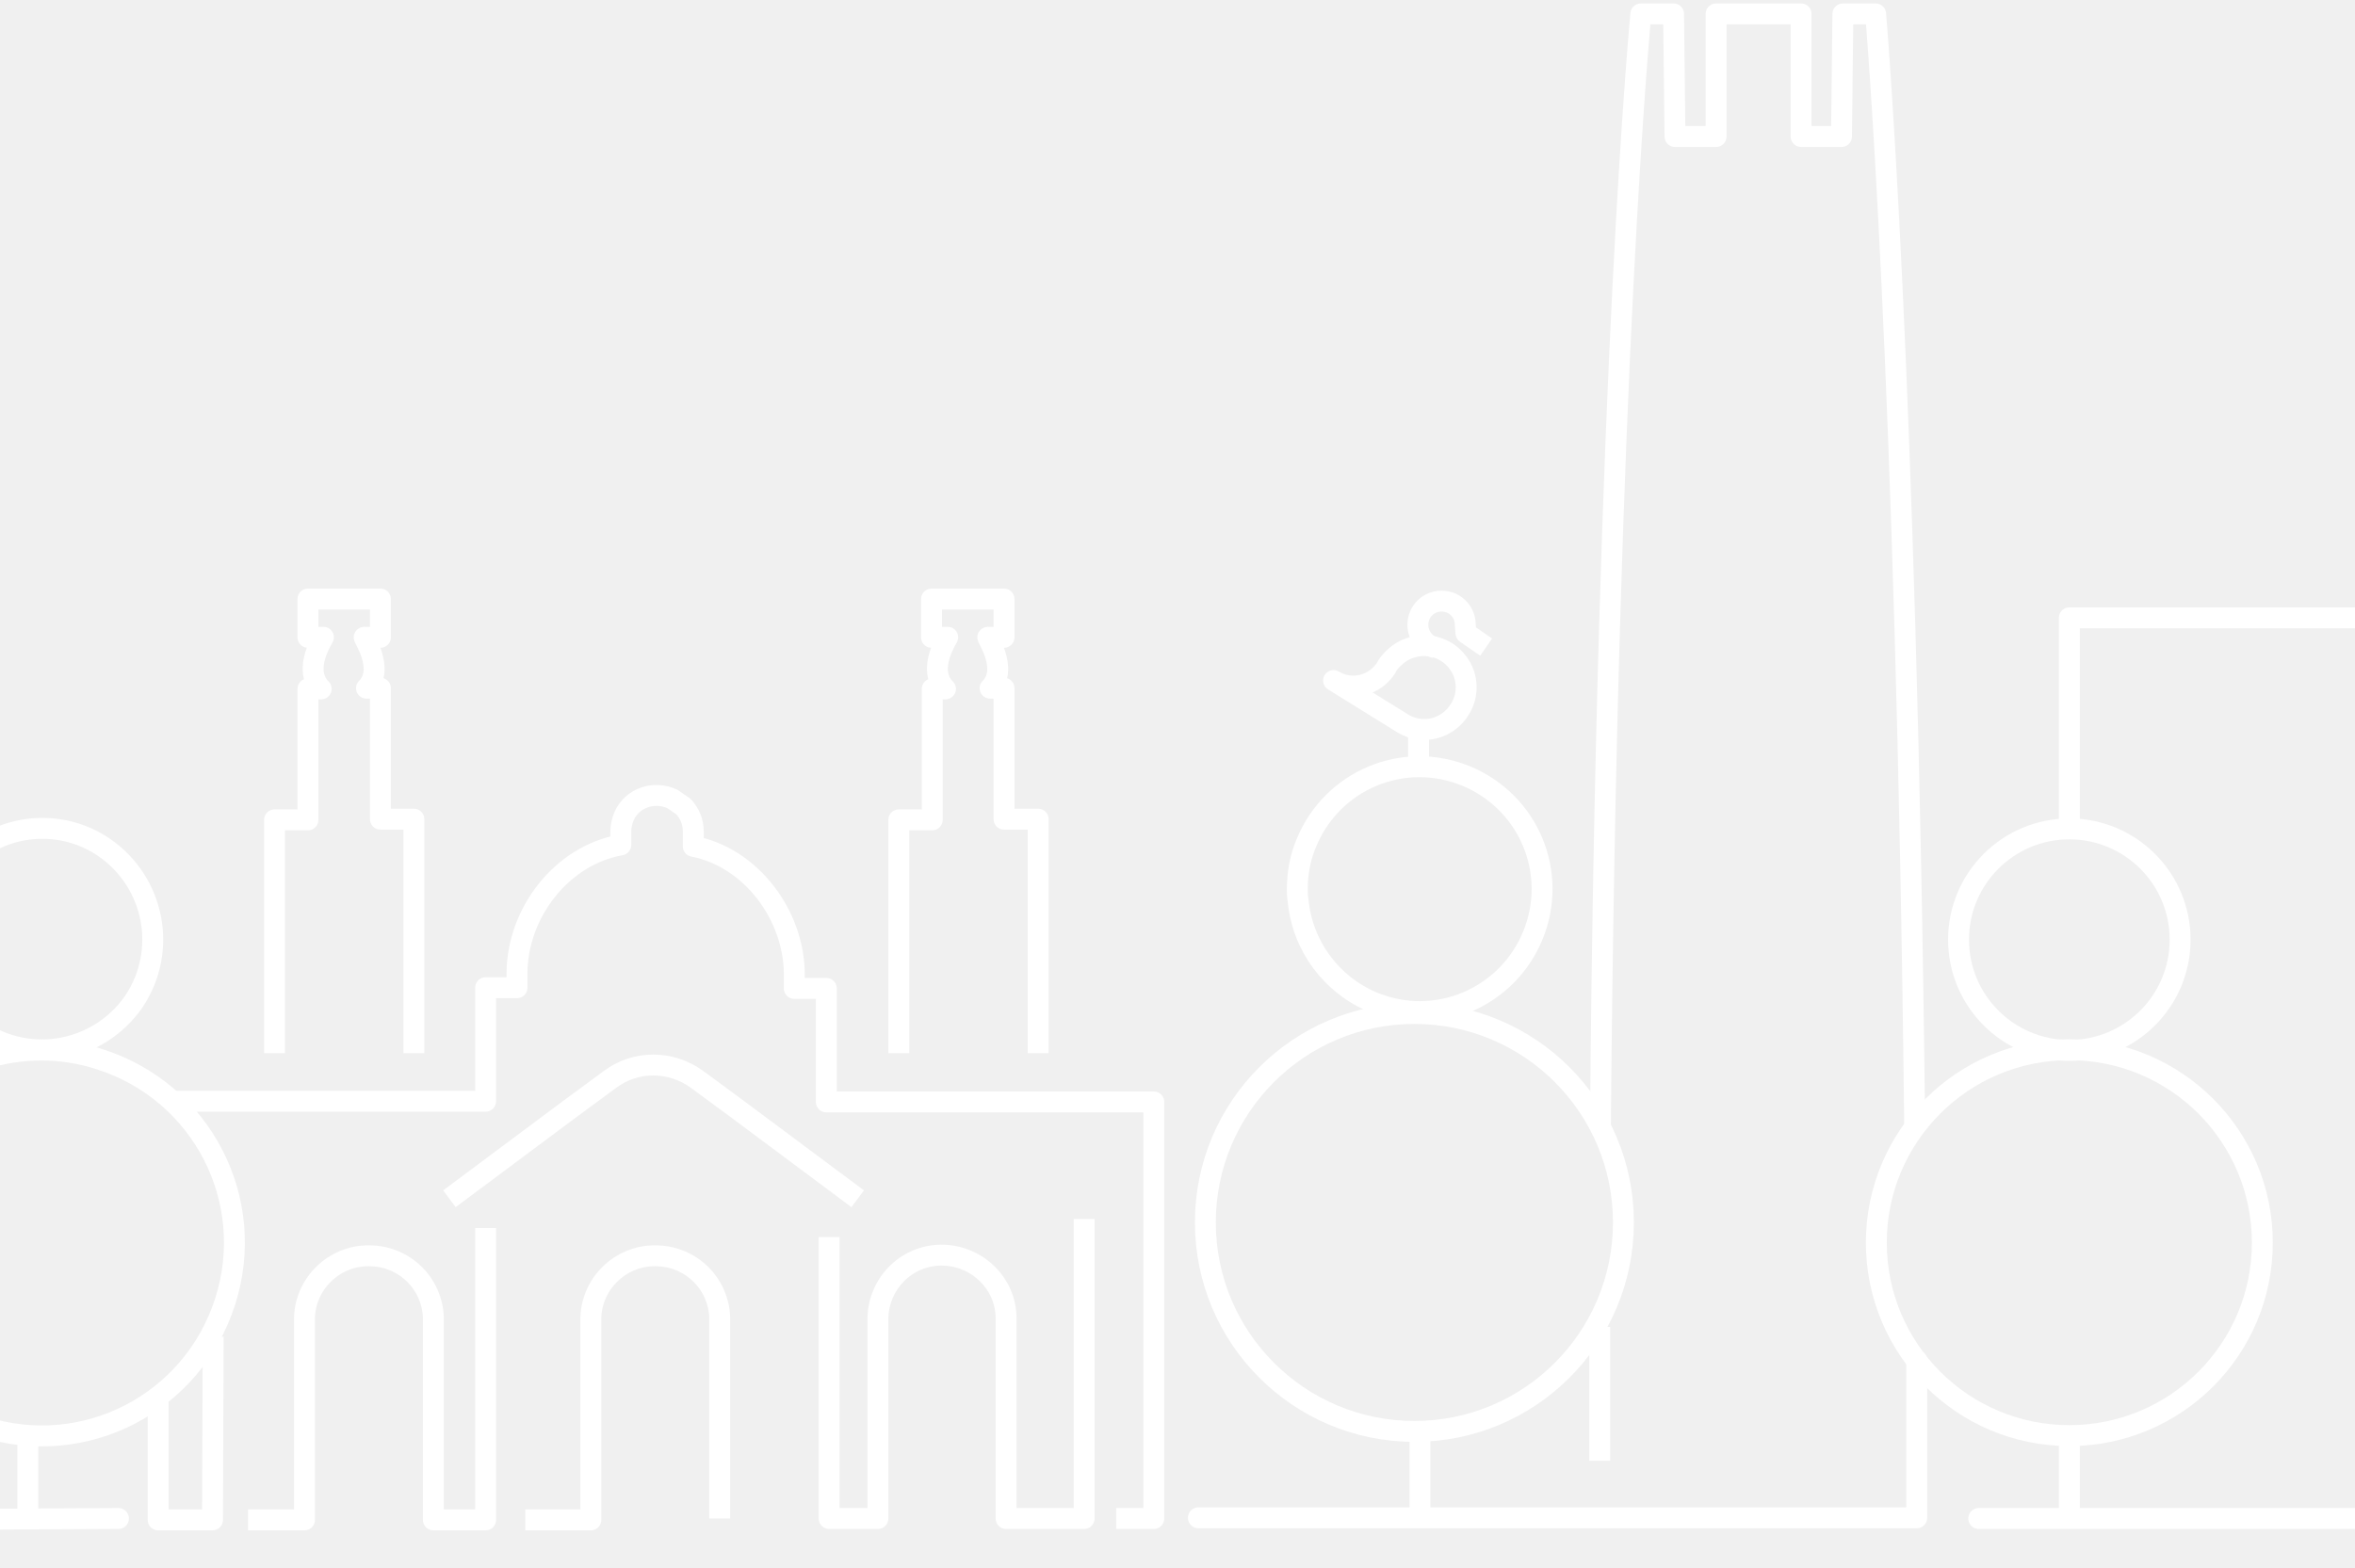
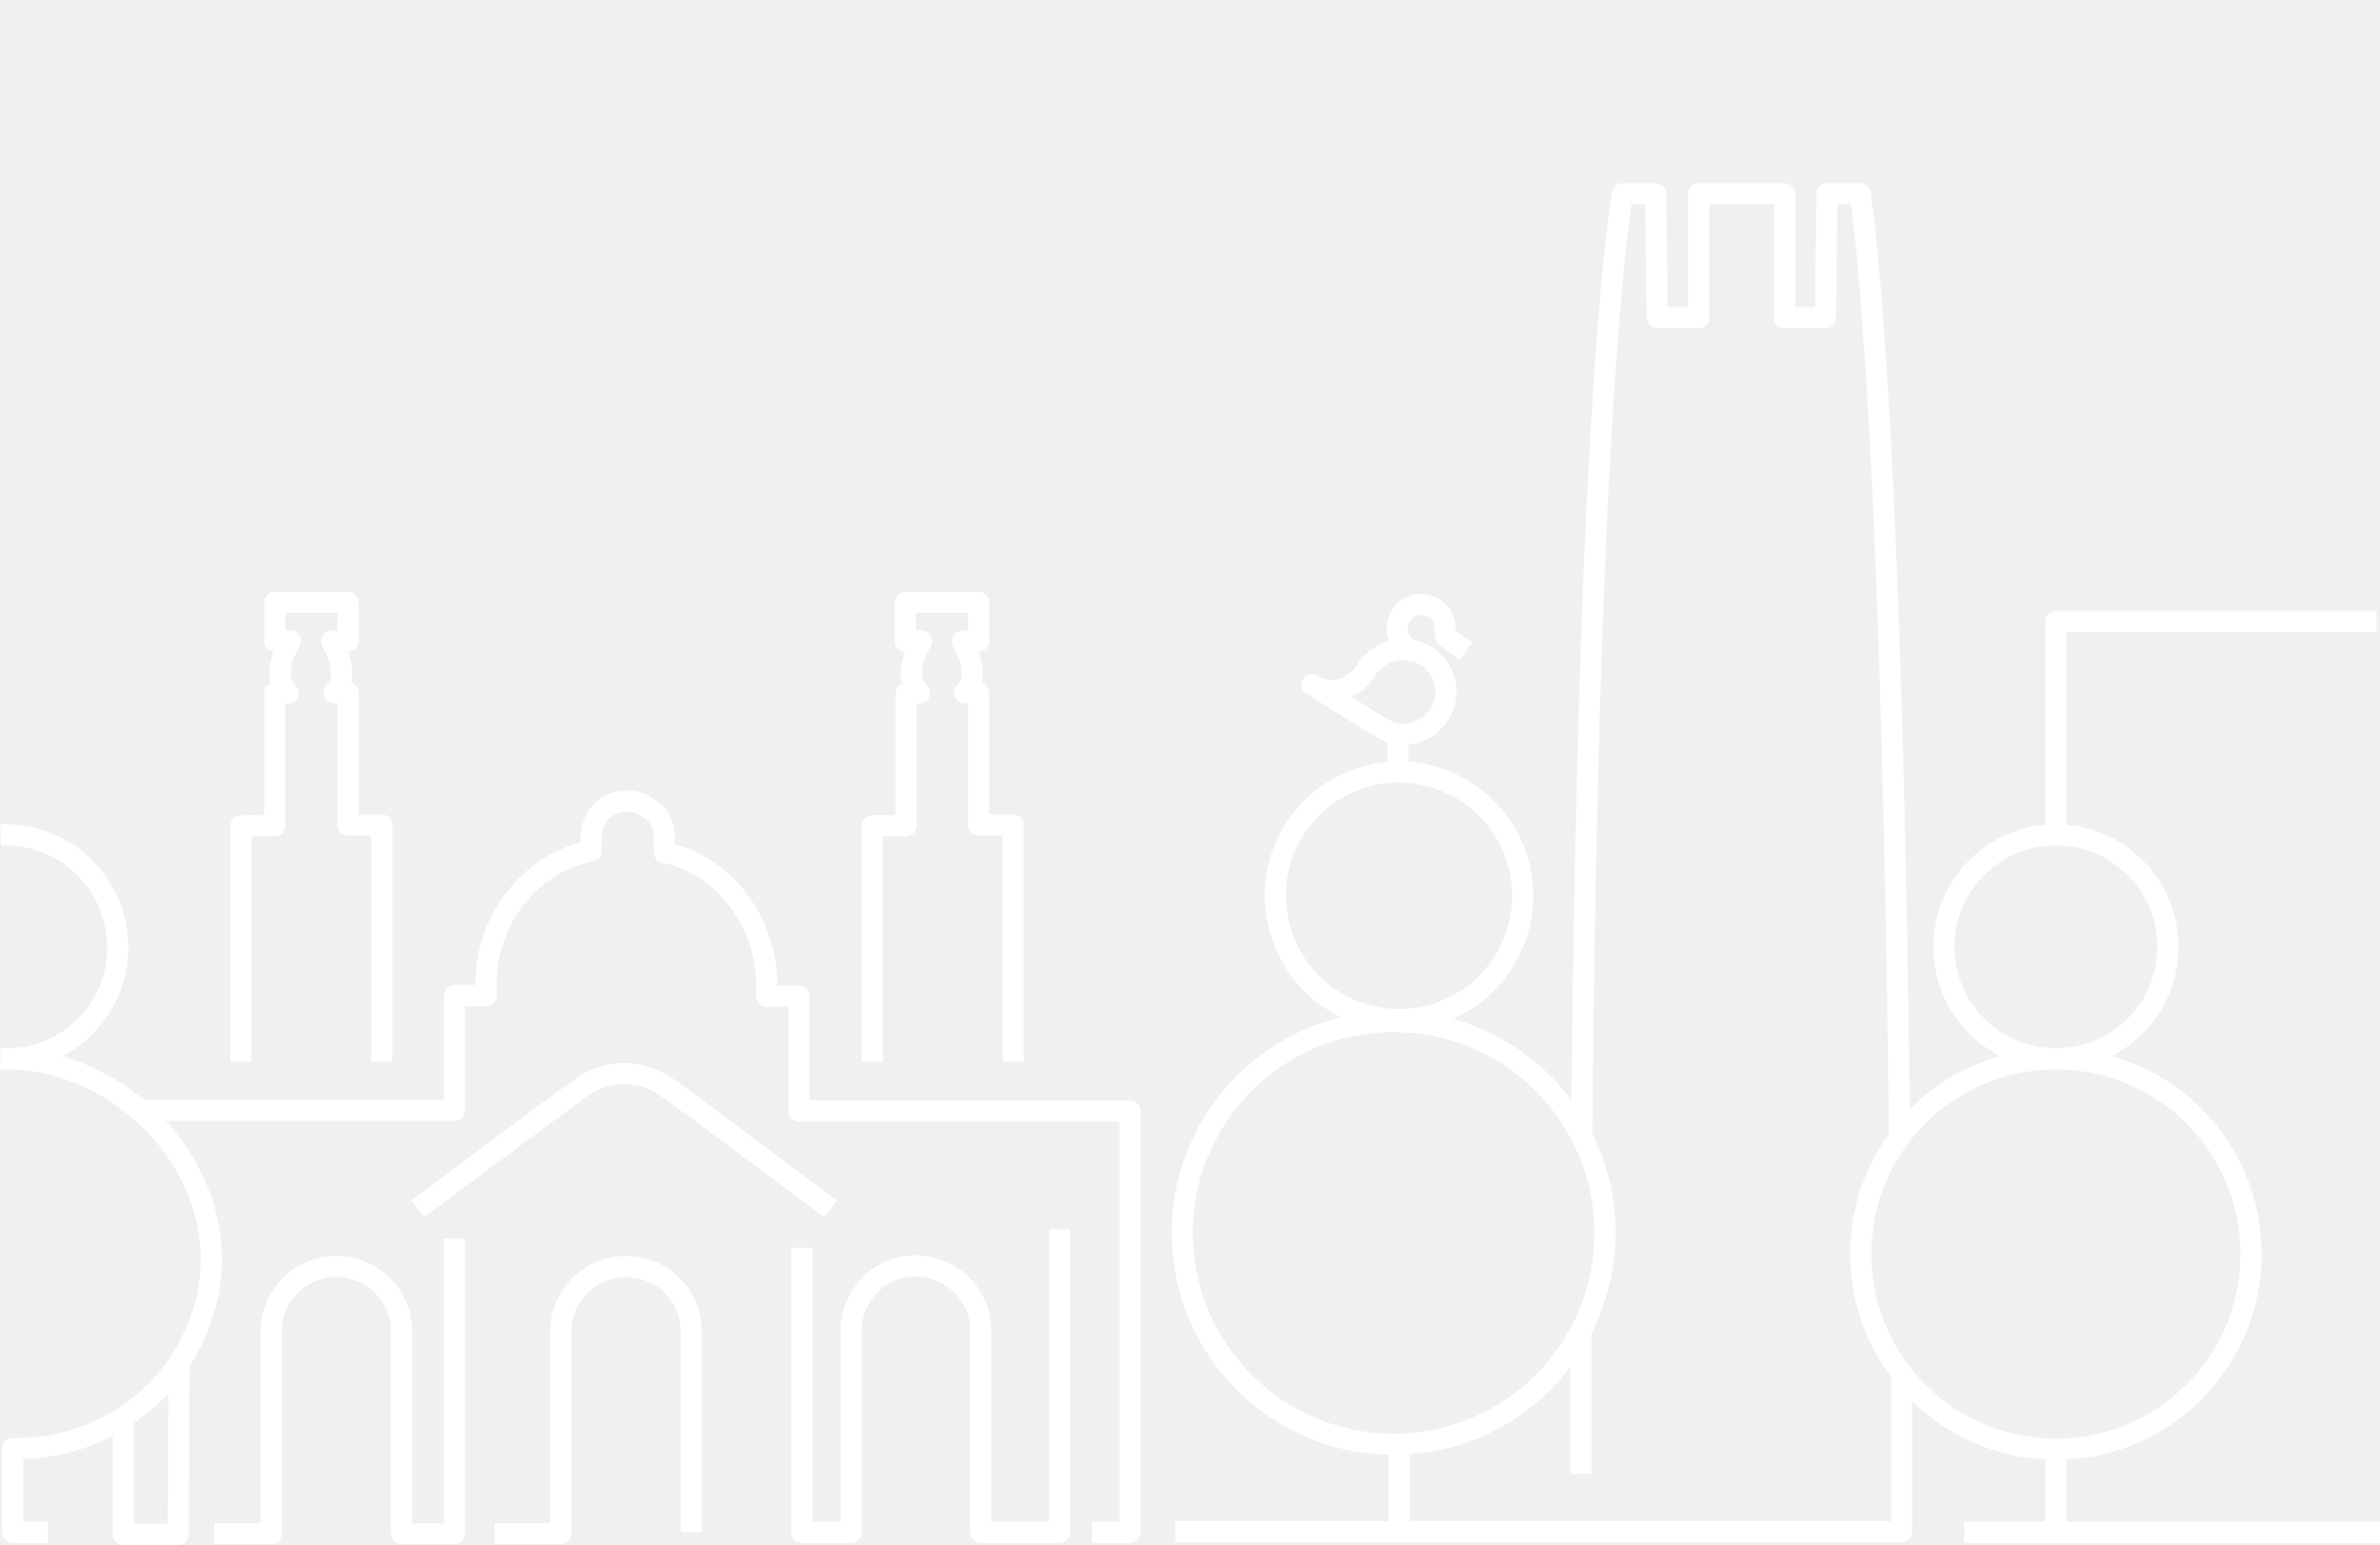
- <svg xmlns="http://www.w3.org/2000/svg" xmlns:xlink="http://www.w3.org/1999/xlink" version="1.1" id="Livello_1" x="0px" y="0px" viewBox="-417.3 485.8 338 225" enable-background="new -417.3 485.8 338 225" xml:space="preserve">
+ <svg xmlns="http://www.w3.org/2000/svg" version="1.1" id="Livello_1" x="0px" y="0px" viewBox="-838.1 969.8 337.8 219.2" enable-background="new -838.1 969.8 337.8 219.2" xml:space="preserve">
  <g id="Layer_2">
    <g id="copy">
      <g>
-         <defs>
-           <rect id="SVGID_1_" x="-417.3" y="453.3" width="338" height="262" />
-         </defs>
-         <clipPath id="SVGID_2_">
-           <use xlink:href="#SVGID_1_" overflow="visible" />
-         </clipPath>
-         <g clip-path="url(#SVGID_2_)">
-           <path fill="none" stroke="#FFFFFF" stroke-width="3" stroke-linejoin="round" d="M-215.9,589.7c2.9,1.7,6.5,0.7,8.2-2.2      c1.2-2,1.1-4.6-0.3-6.5c-2-2.8-5.9-3.3-8.6-1.3c-0.6,0.5-1.2,1-1.6,1.7l-0.1,0.2c-1.6,2.6-5,3.5-7.6,1.9l0,0L-215.9,589.7z" />
-           <path fill="none" stroke="#FFFFFF" stroke-width="3" stroke-linejoin="round" d="M-204,578.7l-2.9-2l-0.1-1.2      c0-1.9-1.5-3.4-3.4-3.4c-1.9,0-3.4,1.5-3.4,3.4c0,1.5,1,2.9,2.5,3.3" />
-           <line fill="none" stroke="#FFFFFF" stroke-width="3" stroke-linejoin="round" x1="-213.7" y1="590.8" x2="-213.7" y2="595.3" />
-           <line fill="none" stroke="#FFFFFF" stroke-width="3" stroke-linejoin="round" x1="-213.5" y1="692.1" x2="-213.5" y2="703.9" />
-           <path fill="none" stroke="#FFFFFF" stroke-width="3" stroke-linejoin="round" d="M-220.2,629.7c9,3.7,19.2-0.6,22.9-9.6      c3.7-9-0.6-19.2-9.6-22.9c-9-3.7-19.2,0.6-22.9,9.6c-0.9,2.1-1.3,4.4-1.3,6.6c0,0.6,0,1.1,0.1,1.6      C-230.4,621.6-226.2,627.2-220.2,629.7z" />
-           <path fill="none" stroke="#FFFFFF" stroke-width="3" stroke-linejoin="round" d="M-187.7,676.3v19.2" />
-           <line fill="none" stroke="#FFFFFF" stroke-width="3" stroke-linejoin="round" x1="-120.3" y1="691.9" x2="-120.3" y2="703.8" />
-           <line fill="none" stroke="#FFFFFF" stroke-width="3" stroke-linejoin="round" x1="-413.3" y1="691.9" x2="-413.3" y2="703.8" />
-           <circle fill="none" stroke="#FFFFFF" stroke-width="3" stroke-linejoin="round" cx="-120.3" cy="620.7" r="15.9" />
-           <circle fill="none" stroke="#FFFFFF" stroke-width="3" stroke-linejoin="round" cx="-120.3" cy="664.2" r="27.7" />
-           <path fill="none" stroke="#FFFFFF" stroke-width="3" stroke-linejoin="round" d="M-420.2,633.8c7.3,4.9,17.1,3,22.1-4.2      c4.9-7.3,3-17.1-4.2-22.1c-5.2-3.6-12.1-3.7-17.4-0.3" />
-           <path fill="none" stroke="#FFFFFF" stroke-width="3" stroke-linejoin="round" d="M-419.8,690.6c14.6,4.7,30.1-3.3,34.8-17.9      c4.7-14.6-3.3-30.1-17.9-34.8c-5.5-1.8-11.4-1.8-17,0" />
-           <path fill="none" stroke="#FFFFFF" stroke-width="3" stroke-linejoin="round" d="M-72.8,574.5h-47.5v31.3" />
-           <path fill="none" stroke="#FFFFFF" stroke-width="3" stroke-linecap="round" stroke-linejoin="round" d="M-142.2,681.1      c0,7.3,0,14.9,0,22.6h-103.1" />
-           <path fill="none" stroke="#FFFFFF" stroke-width="3" stroke-linecap="round" stroke-linejoin="round" d="M-187.6,647.4      c0.9-108.8,5.8-159.6,5.8-159.6h4.7l0.2,17.6h5.9v-17.6h12.2v17.6h5.8l0.2-17.6h4.7c0,0,4.4,50.8,5.6,159.4" />
-           <path fill="none" stroke="#FFFFFF" stroke-width="3" stroke-linecap="round" stroke-linejoin="round" d="M-74.3,703.8h-59" />
-           <path fill="none" stroke="#FFFFFF" stroke-width="3" stroke-linejoin="round" d="M-268.3,637v-33.6h-4.9v-18.8h-2      c2.8-2.8-0.7-7.6-0.3-7.3h2.3v-5.5h-10.4v5.5h2.3c0.3-0.3-3.2,4.5-0.3,7.4h-1.9v18.8h-4.8V637" />
-           <path fill="none" stroke="#FFFFFF" stroke-width="3" stroke-linejoin="round" d="M-341.9,704h9.4v-29.1c0.2-5.1,4.6-9.1,9.7-8.8      c4.8,0.2,8.6,4,8.8,8.8v28.9 M-381.7,704h8.1v-29.1c0.2-5.1,4.6-9.1,9.7-8.8c4.8,0.2,8.6,4,8.8,8.8V704h7.5v-41.9 M-394.6,686.4      V704h7.8l0.1-26.3 M-257.1,703.8h5.4V644h-47v-16.3h-4.6v-2c0-8.5-6.2-16.8-14.5-18.4v-2.2c0-1.3-0.5-2.5-1.4-3.5l-1.6-1.1      c-2.6-1.2-5.7-0.2-6.9,2.4c-0.3,0.7-0.5,1.5-0.5,2.3v1.9c-8.5,1.5-14.9,9.8-14.9,18.5v2h-4.5v16.3H-393 M-298.3,663.4v40.4h7      v-28.9c0.2-5.1,4.4-9.1,9.5-8.9c4.9,0.2,8.8,4.1,8.9,8.9v28.9h11.2v-43 M-352.8,657.9l11.8-8.8l5.5-4.1l5.7-4.2      c3.7-2.8,8.8-2.8,12.6,0l5.7,4.2l5.5,4.1l11.8,8.8" />
-           <path fill="none" stroke="#FFFFFF" stroke-width="3" stroke-linejoin="round" d="M-357.9,637v-33.6h-4.8v-18.8h-2      c2.8-2.8-0.7-7.6-0.3-7.3h2.3v-5.5h-10.4v5.5h2.2c0.3-0.3-3.2,4.5-0.3,7.4h-1.9v18.8h-4.8V637" />
-           <circle fill="none" stroke="#FFFFFF" stroke-width="3" stroke-linejoin="round" cx="-214.3" cy="661.3" r="30" />
-           <line fill="none" stroke="#FFFFFF" stroke-width="3" stroke-linecap="round" stroke-linejoin="round" x1="-419.3" y1="703.9" x2="-400.3" y2="703.8" />
+         <g>
+           <g>
+             <path fill="none" stroke="#FFFFFF" stroke-width="3" stroke-linejoin="round" d="M-641.9,1073.2c2.9,1.7,6.5,0.7,8.2-2.2       c1.2-2,1.1-4.6-0.3-6.5c-2-2.8-5.9-3.3-8.6-1.3c-0.6,0.5-1.2,1-1.6,1.7l-0.1,0.2c-1.6,2.6-5,3.5-7.6,1.9l0,0L-641.9,1073.2z" />
+             <path fill="none" stroke="#FFFFFF" stroke-width="3" stroke-linejoin="round" d="M-630,1062.2l-2.9-2l-0.1-1.2       c0-1.9-1.5-3.4-3.4-3.4c-1.9,0-3.4,1.5-3.4,3.4c0,1.5,1,2.9,2.5,3.3" />
+             <line fill="none" stroke="#FFFFFF" stroke-width="3" stroke-linejoin="round" x1="-639.7" y1="1074.3" x2="-639.7" y2="1078.8" />
+             <line fill="none" stroke="#FFFFFF" stroke-width="3" stroke-linejoin="round" x1="-639.5" y1="1175.6" x2="-639.5" y2="1187.4" />
+             <path fill="none" stroke="#FFFFFF" stroke-width="3" stroke-linejoin="round" d="M-646.2,1113.2c9,3.7,19.2-0.6,22.9-9.6       c3.7-9-0.6-19.2-9.6-22.9c-9-3.7-19.2,0.6-22.9,9.6c-0.9,2.1-1.3,4.4-1.3,6.6c0,0.6,0,1.1,0.1,1.6       C-656.4,1105.1-652.2,1110.8-646.2,1113.2z" />
+             <path fill="none" stroke="#FFFFFF" stroke-width="3" stroke-linejoin="round" d="M-613.7,1158.8v20.2" />
+             <line fill="none" stroke="#FFFFFF" stroke-width="3" stroke-linejoin="round" x1="-546.3" y1="1175.4" x2="-546.3" y2="1187.3" />
+             <circle fill="none" stroke="#FFFFFF" stroke-width="3" stroke-linejoin="round" cx="-546.3" cy="1104.2" r="15.9" />
+             <circle fill="none" stroke="#FFFFFF" stroke-width="3" stroke-linejoin="round" cx="-546.3" cy="1147.8" r="27.7" />
+             <path fill="none" stroke="#FFFFFF" stroke-width="3" stroke-linejoin="round" d="M-838,1120.1c5.3,0.3,10.7-2.2,13.9-6.9       c4.9-7.3,3-17.1-4.2-22.1c-2.9-2-6.3-2.9-9.7-2.8" />
+             <path fill="none" stroke="#FFFFFF" stroke-width="3" stroke-linejoin="round" d="M-831.3,1187.3h-5v-11.9       c12,0.3,23.2-7.2,27-19.2c4.7-14.6-5-30.1-19.6-34.8c-3-1-6.1-1.4-9.1-1.3" />
+             <path fill="none" stroke="#FFFFFF" stroke-width="3" stroke-linejoin="round" d="M-500.8,1058h-45.5v31.3" />
+             <path fill="none" stroke="#FFFFFF" stroke-width="3" stroke-linejoin="round" d="M-568.2,1164.6c0,7.3,0,14.9,0,22.6h-103.1" />
+             <path fill="none" stroke="#FFFFFF" stroke-width="3" stroke-linecap="round" stroke-linejoin="round" d="M-613.6,1130.9       c0.9-108.8,5.8-133.6,5.8-133.6h4.7l0.2,17.6h5.9v-17.6h12.2v17.6h5.8l0.2-17.6h4.7c0,0,4.4,24.8,5.6,133.4" />
+             <path fill="none" stroke="#FFFFFF" stroke-width="3" stroke-linejoin="round" d="M-500.3,1187.3h-59" />
+             <path fill="none" stroke="#FFFFFF" stroke-width="3" stroke-linejoin="round" d="M-694.3,1120.5v-33.6h-4.9v-18.8h-2       c2.8-2.8-0.7-7.6-0.3-7.3h2.3v-5.5h-10.4v5.5h2.3c0.3-0.3-3.2,4.5-0.3,7.4h-1.9v18.8h-4.8v33.5" />
+             <path fill="none" stroke="#FFFFFF" stroke-width="3" stroke-linejoin="round" d="M-767.9,1187.5h9.4v-29.1       c0.2-5.1,4.6-9.1,9.7-8.8c4.8,0.2,8.6,4,8.8,8.8v28.9 M-807.7,1187.5h8.1v-29.1c0.2-5.1,4.6-9.1,9.7-8.8c4.8,0.2,8.6,4,8.8,8.8       v29.1h7.5v-41.9 M-820.6,1171v16.6h7.8l0.1-24.2 M-683.1,1187.3h5.4v-59.8h-47v-16.3h-4.6v-2c0-8.5-6.2-16.8-14.5-18.4v-2.2       c0-1.3-0.5-2.5-1.4-3.5l-1.6-1.1c-2.6-1.2-5.7-0.2-6.9,2.4c-0.3,0.7-0.5,1.5-0.5,2.3v1.9c-8.5,1.5-14.9,9.8-14.9,18.5v2h-4.5       v16.3H-819 M-724.3,1146.9v40.4h7v-28.9c0.2-5.1,4.4-9.1,9.5-8.9c4.9,0.2,8.8,4.1,8.9,8.9v28.9h11.2v-43 M-778.8,1141.4       l11.8-8.8l5.5-4.1l5.7-4.2c3.7-2.8,8.8-2.8,12.6,0l5.7,4.2l5.5,4.1l11.8,8.8" />
+             <path fill="none" stroke="#FFFFFF" stroke-width="3" stroke-linejoin="round" d="M-783.9,1120.5v-33.6h-4.8v-18.8h-2       c2.8-2.8-0.7-7.6-0.3-7.3h2.3v-5.5h-10.4v5.5h2.2c0.3-0.3-3.2,4.5-0.3,7.4h-1.9v18.8h-4.8v33.5" />
+             <circle fill="none" stroke="#FFFFFF" stroke-width="3" stroke-linejoin="round" cx="-640.3" cy="1144.8" r="30" />
+           </g>
        </g>
      </g>
    </g>
  </g>
</svg>
